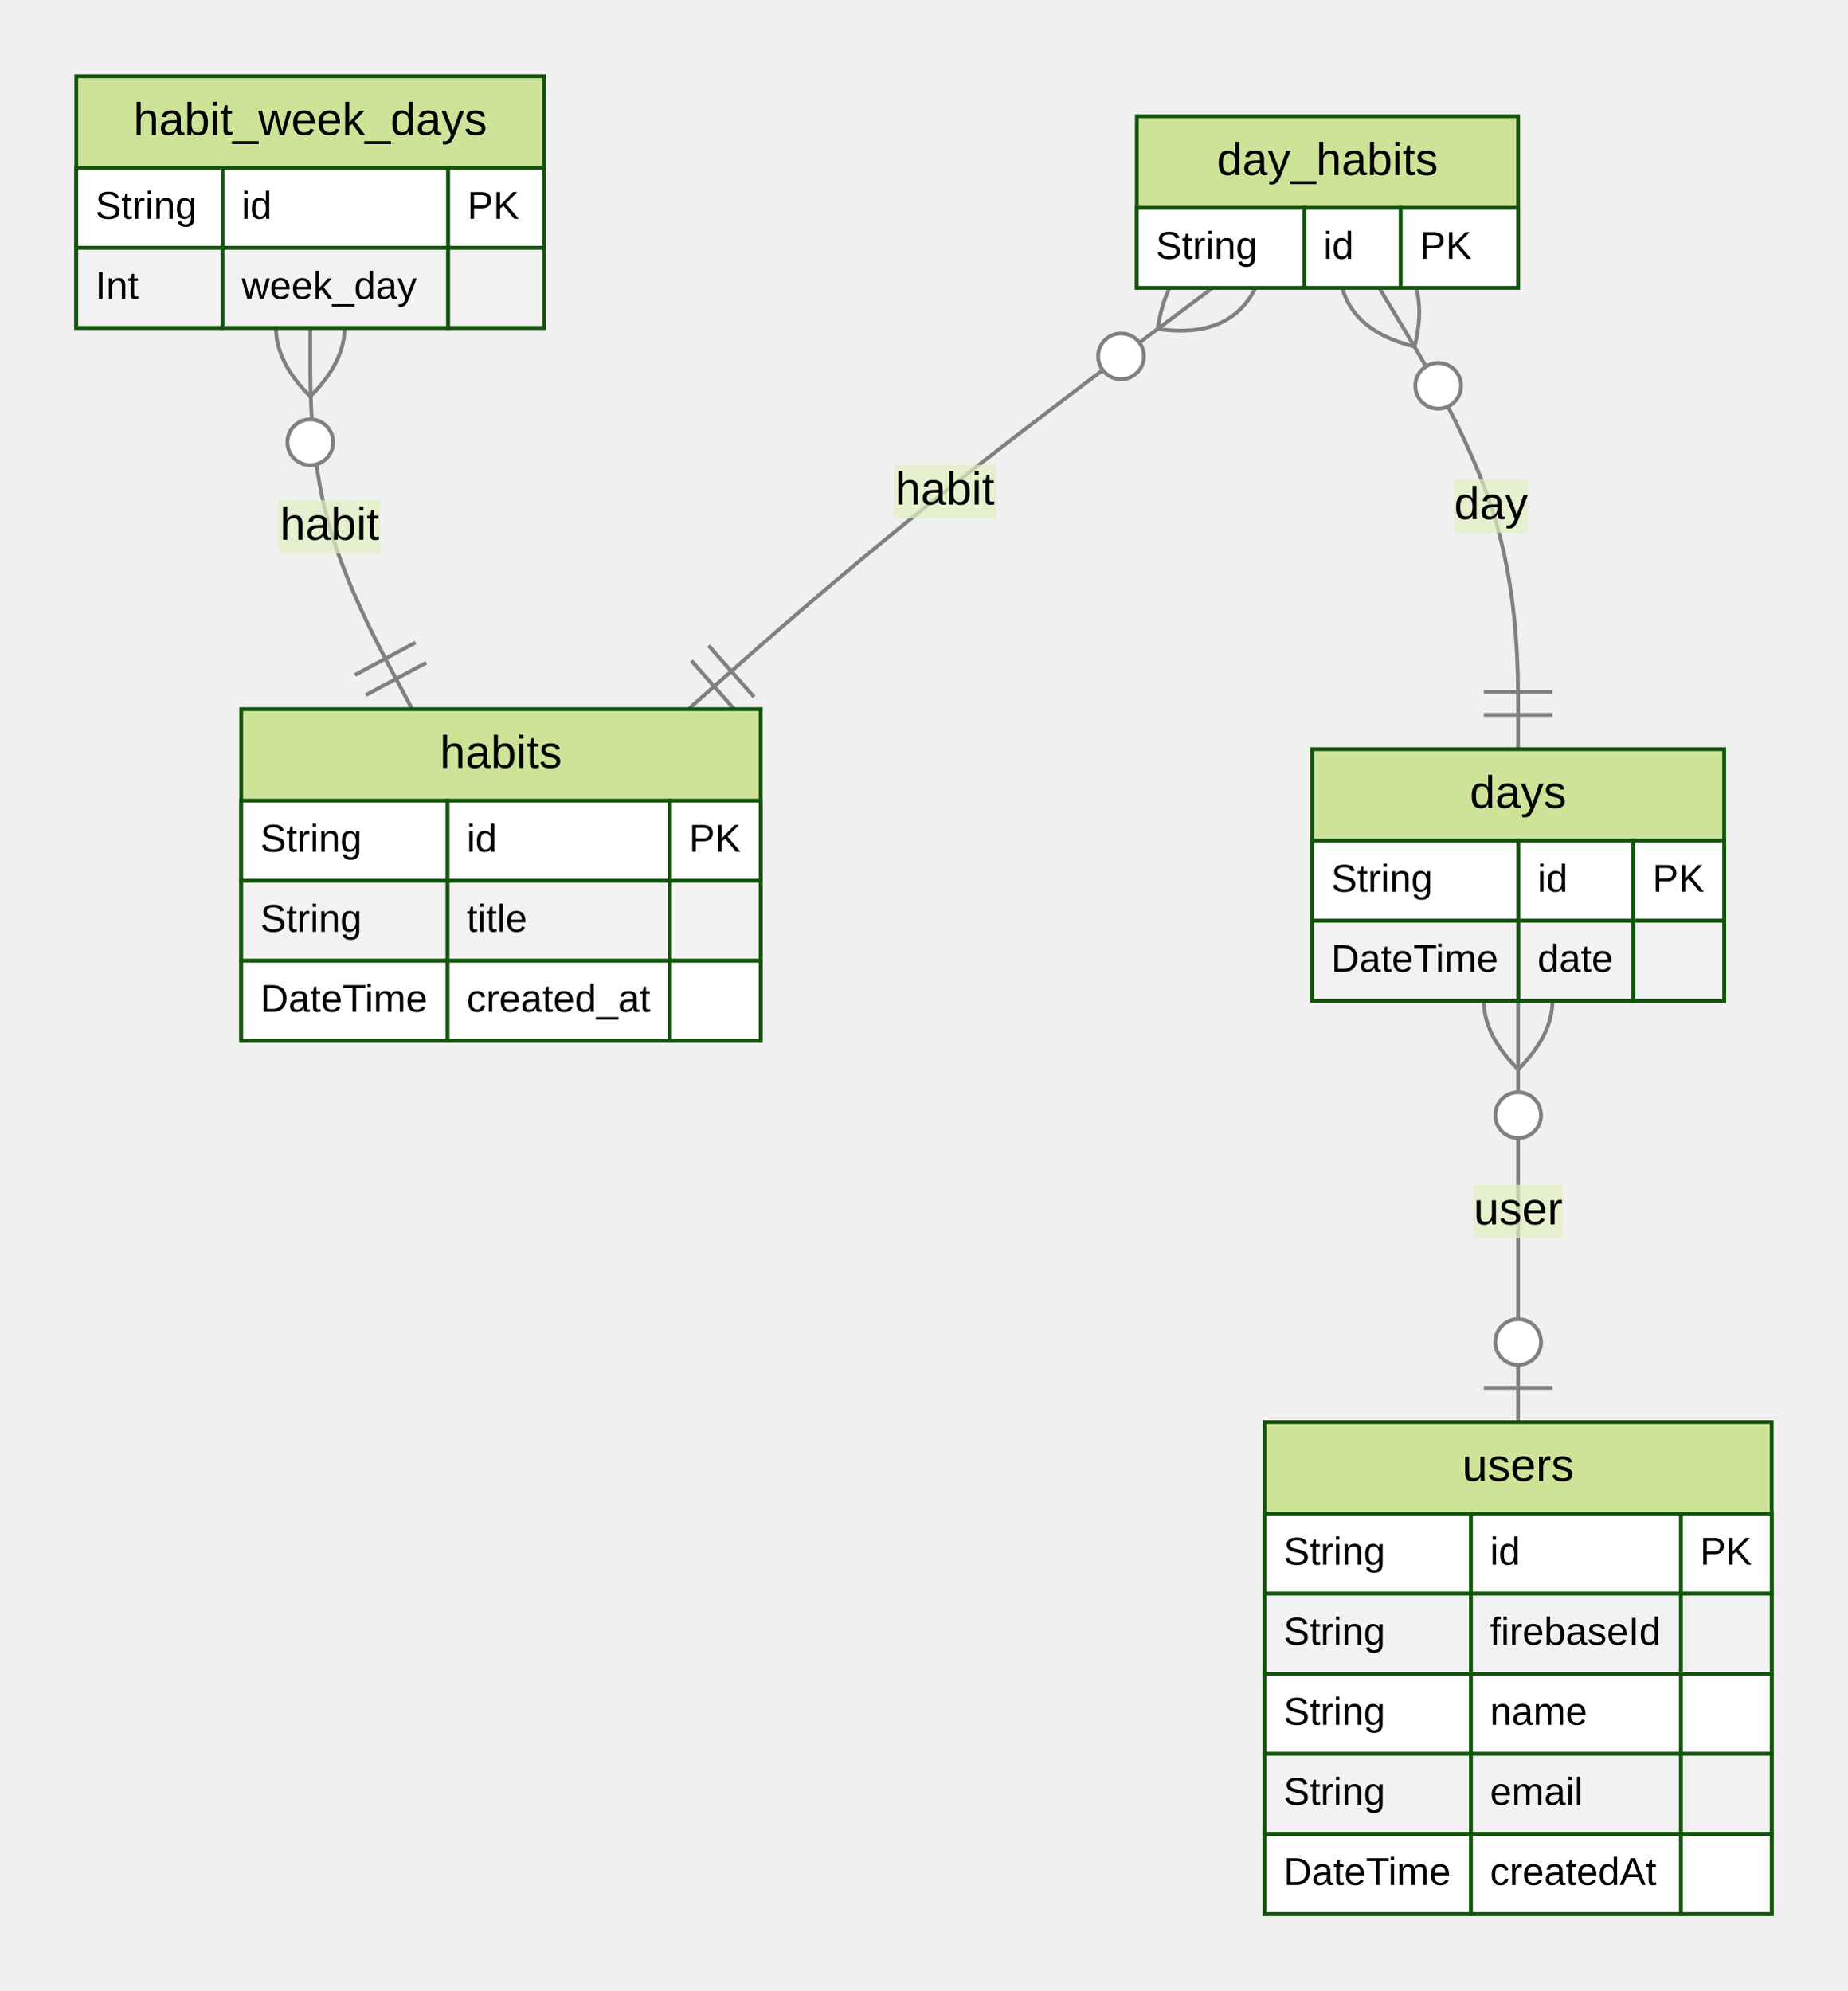
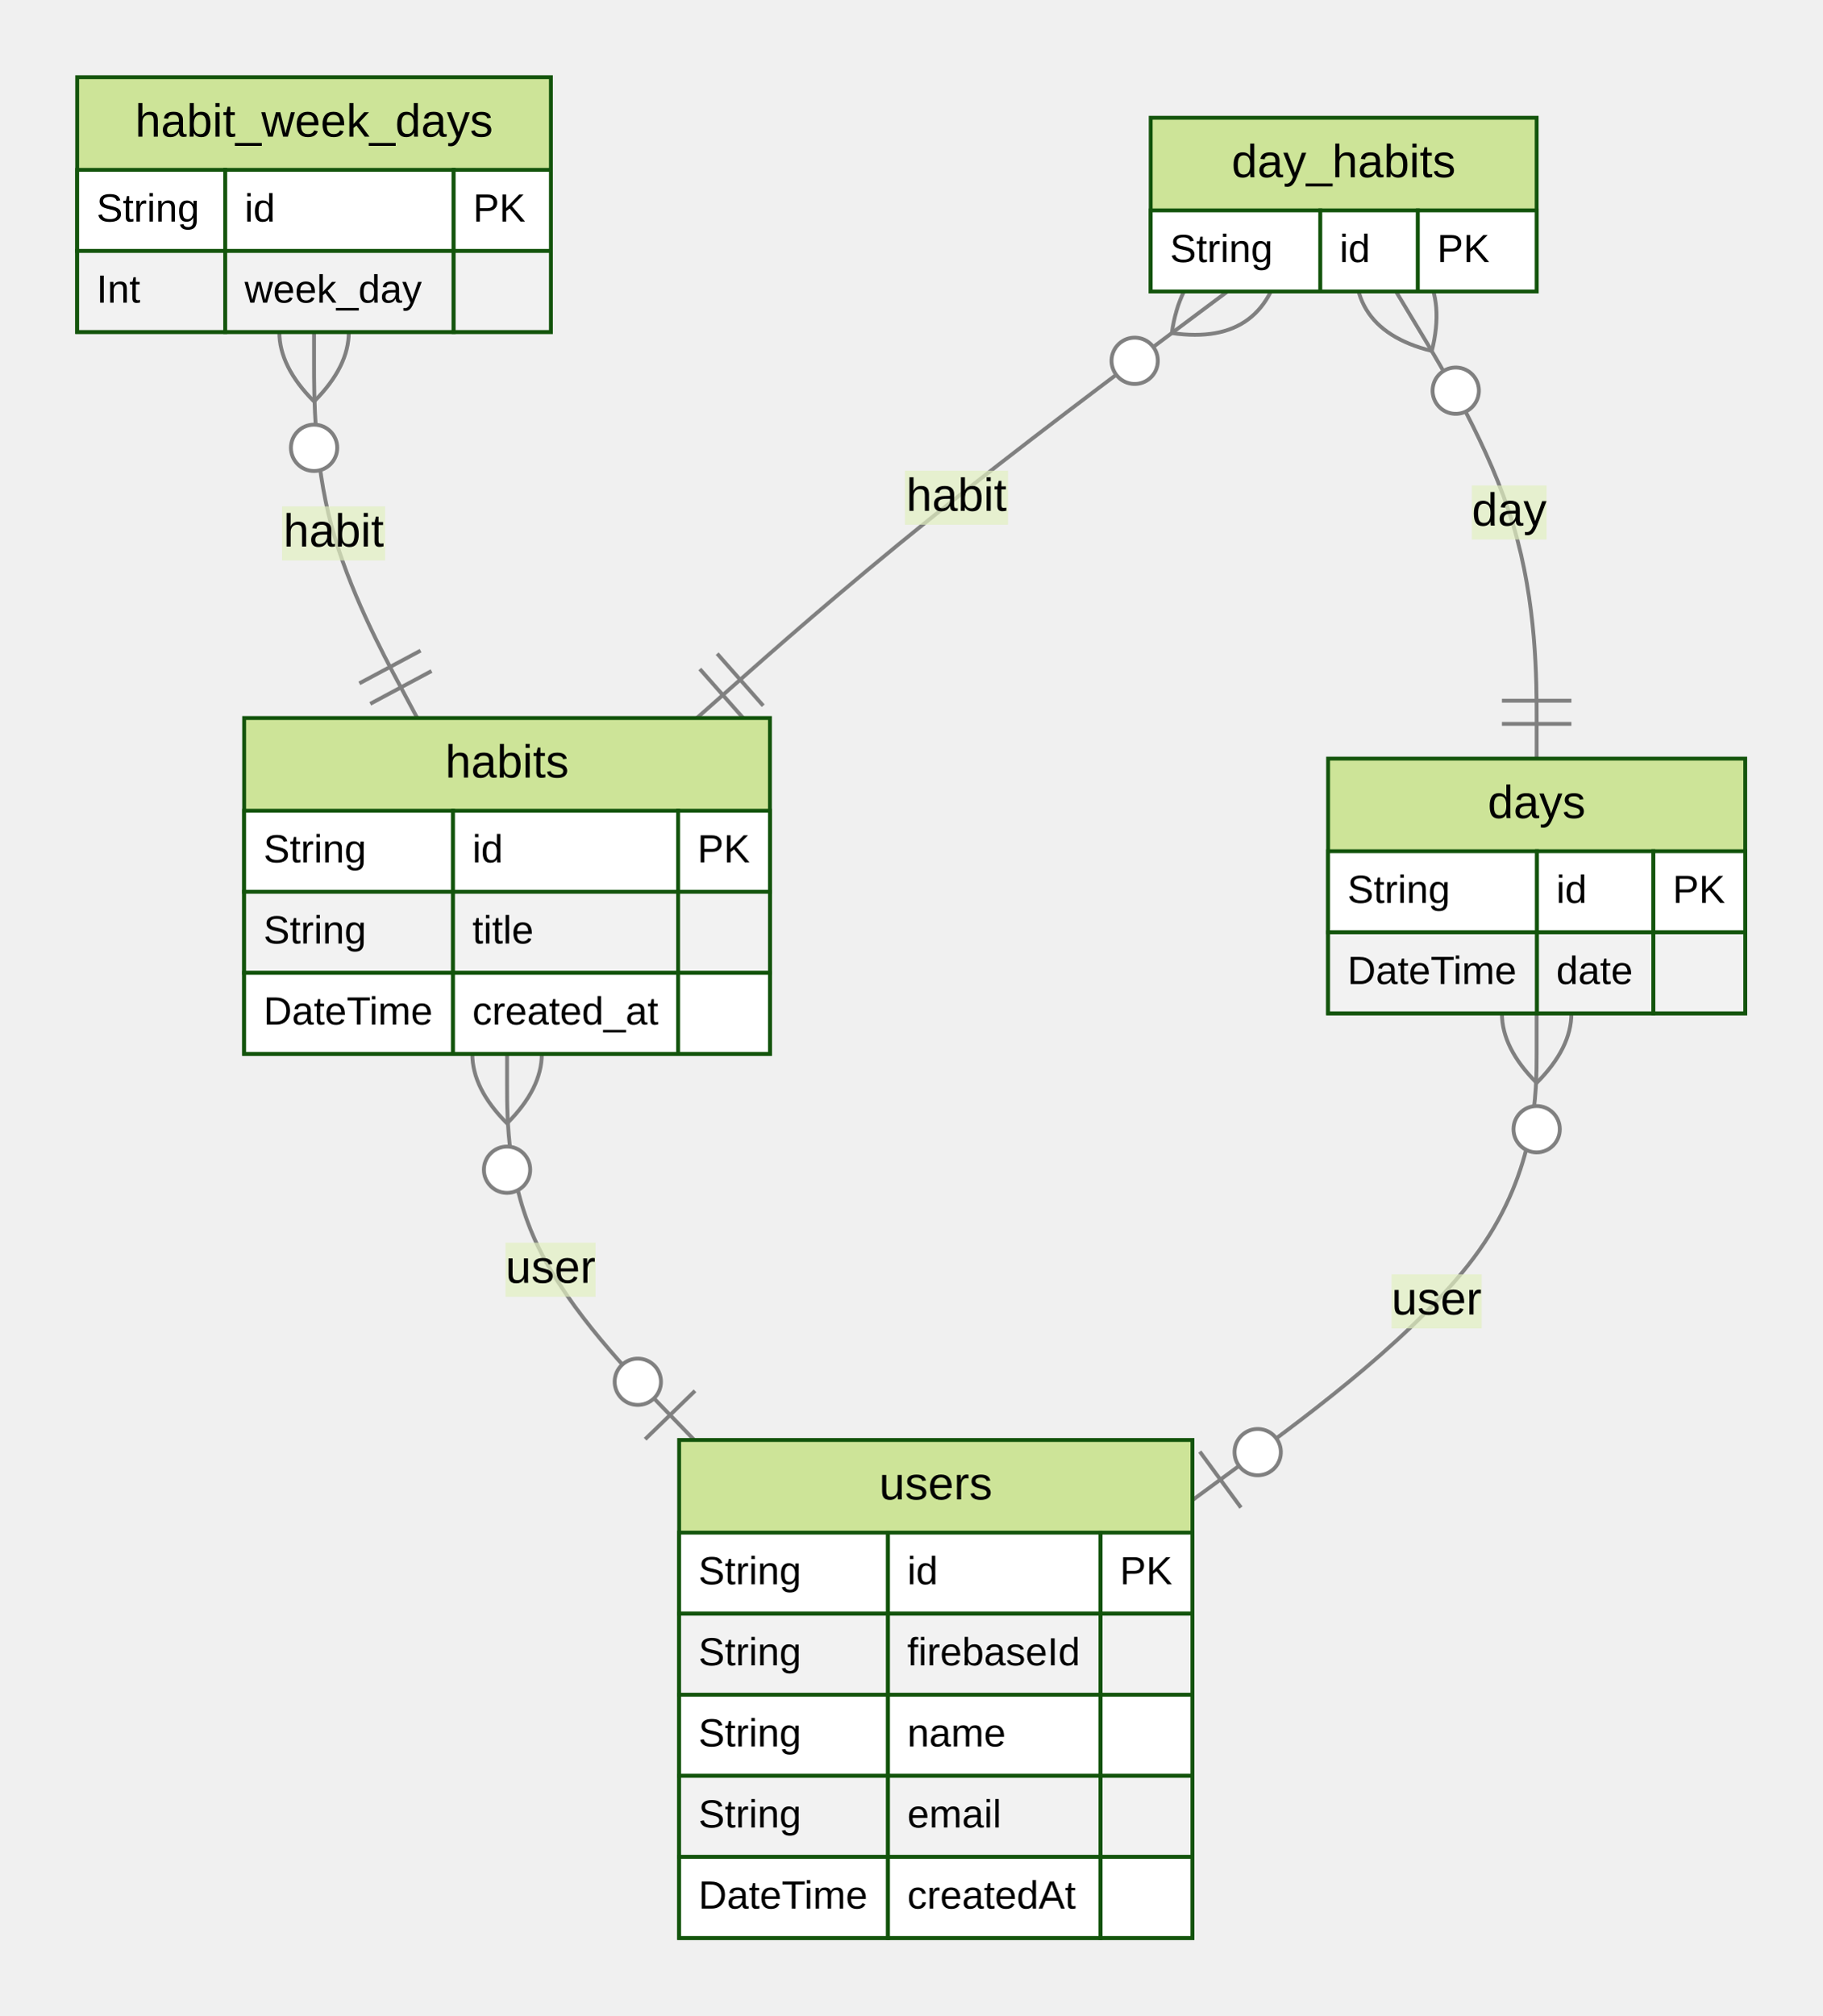
- <svg xmlns="http://www.w3.org/2000/svg" aria-roledescription="er" viewBox="0 0 484.614 522" style="max-width: 484.614px; background-color: white;" width="100%" id="mermaid-0">
+ <svg xmlns="http://www.w3.org/2000/svg" aria-roledescription="er" viewBox="0 0 472.158 522" style="max-width: 472.158px; background-color: white;" width="100%" id="mermaid-0">
  <style>#mermaid-0{font-family:"trebuchet ms",verdana,arial,sans-serif;font-size:16px;fill:#000000;}#mermaid-0 .error-icon{fill:#552222;}#mermaid-0 .error-text{fill:#552222;stroke:#552222;}#mermaid-0 .edge-thickness-normal{stroke-width:2px;}#mermaid-0 .edge-thickness-thick{stroke-width:3.5px;}#mermaid-0 .edge-pattern-solid{stroke-dasharray:0;}#mermaid-0 .edge-pattern-dashed{stroke-dasharray:3;}#mermaid-0 .edge-pattern-dotted{stroke-dasharray:2;}#mermaid-0 .marker{fill:#000000;stroke:#000000;}#mermaid-0 .marker.cross{stroke:#000000;}#mermaid-0 svg{font-family:"trebuchet ms",verdana,arial,sans-serif;font-size:16px;}#mermaid-0 .entityBox{fill:#cde498;stroke:#13540c;}#mermaid-0 .attributeBoxOdd{fill:#ffffff;stroke:#13540c;}#mermaid-0 .attributeBoxEven{fill:#f2f2f2;stroke:#13540c;}#mermaid-0 .relationshipLabelBox{fill:hsl(78.158, 58.462%, 84.51%);opacity:0.7;background-color:hsl(78.158, 58.462%, 84.51%);}#mermaid-0 .relationshipLabelBox rect{opacity:0.5;}#mermaid-0 .relationshipLine{stroke:#000000;}#mermaid-0 .entityTitleText{text-anchor:middle;font-size:18px;fill:#000000;}#mermaid-0 :root{--mermaid-font-family:"trebuchet ms",verdana,arial,sans-serif;}</style>
  <g />
  <defs>
    <marker orient="auto" markerHeight="18" markerWidth="18" refY="9" refX="0" id="ONLY_ONE_START">
      <path d="M9,0 L9,18 M15,0 L15,18" fill="none" stroke="gray" />
    </marker>
  </defs>
  <defs>
    <marker orient="auto" markerHeight="18" markerWidth="18" refY="9" refX="18" id="ONLY_ONE_END">
      <path d="M3,0 L3,18 M9,0 L9,18" fill="none" stroke="gray" />
    </marker>
  </defs>
  <defs>
    <marker orient="auto" markerHeight="18" markerWidth="30" refY="9" refX="0" id="ZERO_OR_ONE_START">
      <circle r="6" cy="9" cx="21" fill="white" stroke="gray" />
      <path d="M9,0 L9,18" fill="none" stroke="gray" />
    </marker>
  </defs>
  <defs>
    <marker orient="auto" markerHeight="18" markerWidth="30" refY="9" refX="30" id="ZERO_OR_ONE_END">
      <circle r="6" cy="9" cx="9" fill="white" stroke="gray" />
      <path d="M21,0 L21,18" fill="none" stroke="gray" />
    </marker>
  </defs>
  <defs>
    <marker orient="auto" markerHeight="36" markerWidth="45" refY="18" refX="18" id="ONE_OR_MORE_START">
      <path d="M0,18 Q 18,0 36,18 Q 18,36 0,18 M42,9 L42,27" fill="none" stroke="gray" />
    </marker>
  </defs>
  <defs>
    <marker orient="auto" markerHeight="36" markerWidth="45" refY="18" refX="27" id="ONE_OR_MORE_END">
      <path d="M3,9 L3,27 M9,18 Q27,0 45,18 Q27,36 9,18" fill="none" stroke="gray" />
    </marker>
  </defs>
  <defs>
    <marker orient="auto" markerHeight="36" markerWidth="57" refY="18" refX="18" id="ZERO_OR_MORE_START">
      <circle r="6" cy="18" cx="48" fill="white" stroke="gray" />
      <path d="M0,18 Q18,0 36,18 Q18,36 0,18" fill="none" stroke="gray" />
    </marker>
  </defs>
  <defs>
    <marker orient="auto" markerHeight="36" markerWidth="57" refY="18" refX="39" id="ZERO_OR_MORE_END">
      <circle r="6" cy="18" cx="9" fill="white" stroke="gray" />
      <path d="M21,18 Q39,0 57,18 Q39,36 21,18" fill="none" stroke="gray" />
    </marker>
  </defs>
+   <path style="stroke: gray; fill: none;" marker-start="url(#ZERO_OR_MORE_START)" marker-end="url(#ZERO_OR_ONE_END)" d="M131.367,273L131.367,281.333C131.367,289.667,131.367,306.333,139.451,323C147.535,339.667,163.703,356.333,171.787,364.667L179.87,373" class="er relationshipLine" />
  <path style="stroke: gray; fill: none;" marker-start="url(#ZERO_OR_MORE_START)" marker-end="url(#ONLY_ONE_END)" d="M81.367,86L81.367,94.333C81.367,102.667,81.367,119.333,85.824,136C90.28,152.667,99.192,169.333,103.649,177.667L108.105,186" class="er relationshipLine" />
-   <path style="stroke: gray; fill: none;" marker-start="url(#ZERO_OR_MORE_START)" marker-end="url(#ZERO_OR_ONE_END)" d="M398.123,262.5L398.123,272.583C398.123,282.667,398.123,302.833,398.123,321.25C398.123,339.667,398.123,356.333,398.123,364.667L398.123,373" class="er relationshipLine" />
+   <path style="stroke: gray; fill: none;" marker-start="url(#ZERO_OR_MORE_START)" marker-end="url(#ZERO_OR_ONE_END)" d="M398.123,262.5L398.123,272.583C398.123,282.667,398.123,302.833,383.258,323.85C368.392,344.866,338.661,366.732,323.796,377.665L308.93,388.598" class="er relationshipLine" />
  <path style="stroke: gray; fill: none;" marker-start="url(#ZERO_OR_MORE_START)" marker-end="url(#ONLY_ONE_END)" d="M361.677,75.5L367.752,85.583C373.826,95.667,385.975,115.833,392.049,136C398.123,156.167,398.123,176.333,398.123,186.417L398.123,196.5" class="er relationshipLine" />
  <path style="stroke: gray; fill: none;" marker-start="url(#ZERO_OR_MORE_START)" marker-end="url(#ONLY_ONE_END)" d="M318.013,75.5L304.519,85.583C291.026,95.667,264.038,115.833,241.125,134.25C218.212,152.667,199.374,169.333,189.955,177.667L180.535,186" class="er relationshipLine" />
-   <g transform="translate(331.6323,373 )" id="entity-users-1328d472-4719-4582-adce-c64e9531b0da">
+   <g transform="translate(175.9487,373 )" id="entity-users-0902f823-c126-4630-af84-f5f1fb3cb7ad">
    <rect height="129" width="132.982" y="0" x="0" class="er entityBox" />
-     <text style="dominant-baseline: middle; text-anchor: middle; font-size: 12px;" transform="translate(66.49088,12)" y="0" x="0" id="text-entity-users-1328d472-4719-4582-adce-c64e9531b0da" class="er entityLabel">users</text>
+     <text style="dominant-baseline: middle; text-anchor: middle; font-size: 12px;" transform="translate(66.49088,12)" y="0" x="0" id="text-entity-users-0902f823-c126-4630-af84-f5f1fb3cb7ad" class="er entityLabel">users</text>
    <rect height="21" width="54.113" y="24" x="0" class="er attributeBoxOdd" />
-     <text style="dominant-baseline: middle; font-size: 10.2px;" transform="translate(5,34.5)" y="0" x="0" id="text-entity-users-1328d472-4719-4582-adce-c64e9531b0da-attr-1-type" class="er entityLabel">String</text>
+     <text style="dominant-baseline: middle; font-size: 10.2px;" transform="translate(5,34.5)" y="0" x="0" id="text-entity-users-0902f823-c126-4630-af84-f5f1fb3cb7ad-attr-1-type" class="er entityLabel">String</text>
    <rect height="21" width="55.074" y="24" x="54.113" class="er attributeBoxOdd" />
-     <text style="dominant-baseline: middle; font-size: 10.2px;" transform="translate(59.11313,34.5)" y="0" x="0" id="text-entity-users-1328d472-4719-4582-adce-c64e9531b0da-attr-1-name" class="er entityLabel">id</text>
+     <text style="dominant-baseline: middle; font-size: 10.2px;" transform="translate(59.11313,34.5)" y="0" x="0" id="text-entity-users-0902f823-c126-4630-af84-f5f1fb3cb7ad-attr-1-name" class="er entityLabel">id</text>
    <rect height="21" width="23.795" y="24" x="109.187" class="er attributeBoxOdd" />
-     <text style="dominant-baseline: middle; font-size: 10.2px;" transform="translate(114.1868,34.5)" y="0" x="0" id="text-entity-users-1328d472-4719-4582-adce-c64e9531b0da-attr-1-key" class="er entityLabel">PK</text>
+     <text style="dominant-baseline: middle; font-size: 10.2px;" transform="translate(114.1868,34.5)" y="0" x="0" id="text-entity-users-0902f823-c126-4630-af84-f5f1fb3cb7ad-attr-1-key" class="er entityLabel">PK</text>
    <rect height="21" width="54.113" y="45" x="0" class="er attributeBoxEven" />
-     <text style="dominant-baseline: middle; font-size: 10.2px;" transform="translate(5,55.5)" y="0" x="0" id="text-entity-users-1328d472-4719-4582-adce-c64e9531b0da-attr-2-type" class="er entityLabel">String</text>
+     <text style="dominant-baseline: middle; font-size: 10.2px;" transform="translate(5,55.5)" y="0" x="0" id="text-entity-users-0902f823-c126-4630-af84-f5f1fb3cb7ad-attr-2-type" class="er entityLabel">String</text>
    <rect height="21" width="55.074" y="45" x="54.113" class="er attributeBoxEven" />
-     <text style="dominant-baseline: middle; font-size: 10.2px;" transform="translate(59.11313,55.5)" y="0" x="0" id="text-entity-users-1328d472-4719-4582-adce-c64e9531b0da-attr-2-name" class="er entityLabel">firebaseId</text>
+     <text style="dominant-baseline: middle; font-size: 10.2px;" transform="translate(59.11313,55.5)" y="0" x="0" id="text-entity-users-0902f823-c126-4630-af84-f5f1fb3cb7ad-attr-2-name" class="er entityLabel">firebaseId</text>
    <rect height="21" width="23.795" y="45" x="109.187" class="er attributeBoxEven" />
-     <text style="dominant-baseline: middle; font-size: 10.2px;" transform="translate(114.1868,55.5)" y="0" x="0" id="text-entity-users-1328d472-4719-4582-adce-c64e9531b0da-attr-2-key" class="er entityLabel" />
+     <text style="dominant-baseline: middle; font-size: 10.2px;" transform="translate(114.1868,55.5)" y="0" x="0" id="text-entity-users-0902f823-c126-4630-af84-f5f1fb3cb7ad-attr-2-key" class="er entityLabel" />
    <rect height="21" width="54.113" y="66" x="0" class="er attributeBoxOdd" />
-     <text style="dominant-baseline: middle; font-size: 10.2px;" transform="translate(5,76.5)" y="0" x="0" id="text-entity-users-1328d472-4719-4582-adce-c64e9531b0da-attr-3-type" class="er entityLabel">String</text>
+     <text style="dominant-baseline: middle; font-size: 10.2px;" transform="translate(5,76.5)" y="0" x="0" id="text-entity-users-0902f823-c126-4630-af84-f5f1fb3cb7ad-attr-3-type" class="er entityLabel">String</text>
    <rect height="21" width="55.074" y="66" x="54.113" class="er attributeBoxOdd" />
-     <text style="dominant-baseline: middle; font-size: 10.2px;" transform="translate(59.11313,76.5)" y="0" x="0" id="text-entity-users-1328d472-4719-4582-adce-c64e9531b0da-attr-3-name" class="er entityLabel">name</text>
+     <text style="dominant-baseline: middle; font-size: 10.2px;" transform="translate(59.11313,76.5)" y="0" x="0" id="text-entity-users-0902f823-c126-4630-af84-f5f1fb3cb7ad-attr-3-name" class="er entityLabel">name</text>
    <rect height="21" width="23.795" y="66" x="109.187" class="er attributeBoxOdd" />
-     <text style="dominant-baseline: middle; font-size: 10.2px;" transform="translate(114.1868,76.5)" y="0" x="0" id="text-entity-users-1328d472-4719-4582-adce-c64e9531b0da-attr-3-key" class="er entityLabel" />
+     <text style="dominant-baseline: middle; font-size: 10.2px;" transform="translate(114.1868,76.5)" y="0" x="0" id="text-entity-users-0902f823-c126-4630-af84-f5f1fb3cb7ad-attr-3-key" class="er entityLabel" />
    <rect height="21" width="54.113" y="87" x="0" class="er attributeBoxEven" />
-     <text style="dominant-baseline: middle; font-size: 10.2px;" transform="translate(5,97.5)" y="0" x="0" id="text-entity-users-1328d472-4719-4582-adce-c64e9531b0da-attr-4-type" class="er entityLabel">String</text>
+     <text style="dominant-baseline: middle; font-size: 10.2px;" transform="translate(5,97.5)" y="0" x="0" id="text-entity-users-0902f823-c126-4630-af84-f5f1fb3cb7ad-attr-4-type" class="er entityLabel">String</text>
    <rect height="21" width="55.074" y="87" x="54.113" class="er attributeBoxEven" />
-     <text style="dominant-baseline: middle; font-size: 10.2px;" transform="translate(59.11313,97.5)" y="0" x="0" id="text-entity-users-1328d472-4719-4582-adce-c64e9531b0da-attr-4-name" class="er entityLabel">email</text>
+     <text style="dominant-baseline: middle; font-size: 10.2px;" transform="translate(59.11313,97.5)" y="0" x="0" id="text-entity-users-0902f823-c126-4630-af84-f5f1fb3cb7ad-attr-4-name" class="er entityLabel">email</text>
    <rect height="21" width="23.795" y="87" x="109.187" class="er attributeBoxEven" />
-     <text style="dominant-baseline: middle; font-size: 10.2px;" transform="translate(114.1868,97.5)" y="0" x="0" id="text-entity-users-1328d472-4719-4582-adce-c64e9531b0da-attr-4-key" class="er entityLabel" />
+     <text style="dominant-baseline: middle; font-size: 10.2px;" transform="translate(114.1868,97.5)" y="0" x="0" id="text-entity-users-0902f823-c126-4630-af84-f5f1fb3cb7ad-attr-4-key" class="er entityLabel" />
    <rect height="21" width="54.113" y="108" x="0" class="er attributeBoxOdd" />
-     <text style="dominant-baseline: middle; font-size: 10.2px;" transform="translate(5,118.5)" y="0" x="0" id="text-entity-users-1328d472-4719-4582-adce-c64e9531b0da-attr-5-type" class="er entityLabel">DateTime</text>
+     <text style="dominant-baseline: middle; font-size: 10.2px;" transform="translate(5,118.5)" y="0" x="0" id="text-entity-users-0902f823-c126-4630-af84-f5f1fb3cb7ad-attr-5-type" class="er entityLabel">DateTime</text>
    <rect height="21" width="55.074" y="108" x="54.113" class="er attributeBoxOdd" />
-     <text style="dominant-baseline: middle; font-size: 10.2px;" transform="translate(59.11313,118.5)" y="0" x="0" id="text-entity-users-1328d472-4719-4582-adce-c64e9531b0da-attr-5-name" class="er entityLabel">createdAt</text>
+     <text style="dominant-baseline: middle; font-size: 10.2px;" transform="translate(59.11313,118.5)" y="0" x="0" id="text-entity-users-0902f823-c126-4630-af84-f5f1fb3cb7ad-attr-5-name" class="er entityLabel">createdAt</text>
    <rect height="21" width="23.795" y="108" x="109.187" class="er attributeBoxOdd" />
-     <text style="dominant-baseline: middle; font-size: 10.2px;" transform="translate(114.1868,118.5)" y="0" x="0" id="text-entity-users-1328d472-4719-4582-adce-c64e9531b0da-attr-5-key" class="er entityLabel" />
+     <text style="dominant-baseline: middle; font-size: 10.2px;" transform="translate(114.1868,118.5)" y="0" x="0" id="text-entity-users-0902f823-c126-4630-af84-f5f1fb3cb7ad-attr-5-key" class="er entityLabel" />
  </g>
-   <g transform="translate(63.25739,186 )" id="entity-habits-8d9d45af-a125-4930-b0b7-a90076d6720d">
+   <g transform="translate(63.25739,186 )" id="entity-habits-6f851647-7789-40b1-ba65-da3f9031dc7c">
    <rect height="87" width="136.22" y="0" x="0" class="er entityBox" />
-     <text style="dominant-baseline: middle; text-anchor: middle; font-size: 12px;" transform="translate(68.1098,12)" y="0" x="0" id="text-entity-habits-8d9d45af-a125-4930-b0b7-a90076d6720d" class="er entityLabel">habits</text>
+     <text style="dominant-baseline: middle; text-anchor: middle; font-size: 12px;" transform="translate(68.1098,12)" y="0" x="0" id="text-entity-habits-6f851647-7789-40b1-ba65-da3f9031dc7c" class="er entityLabel">habits</text>
    <rect height="21" width="54.113" y="24" x="0" class="er attributeBoxOdd" />
-     <text style="dominant-baseline: middle; font-size: 10.2px;" transform="translate(5,34.5)" y="0" x="0" id="text-entity-habits-8d9d45af-a125-4930-b0b7-a90076d6720d-attr-1-type" class="er entityLabel">String</text>
+     <text style="dominant-baseline: middle; font-size: 10.2px;" transform="translate(5,34.5)" y="0" x="0" id="text-entity-habits-6f851647-7789-40b1-ba65-da3f9031dc7c-attr-1-type" class="er entityLabel">String</text>
    <rect height="21" width="58.311" y="24" x="54.113" class="er attributeBoxOdd" />
-     <text style="dominant-baseline: middle; font-size: 10.2px;" transform="translate(59.11313,34.5)" y="0" x="0" id="text-entity-habits-8d9d45af-a125-4930-b0b7-a90076d6720d-attr-1-name" class="er entityLabel">id</text>
+     <text style="dominant-baseline: middle; font-size: 10.2px;" transform="translate(59.11313,34.5)" y="0" x="0" id="text-entity-habits-6f851647-7789-40b1-ba65-da3f9031dc7c-attr-1-name" class="er entityLabel">id</text>
    <rect height="21" width="23.795" y="24" x="112.425" class="er attributeBoxOdd" />
-     <text style="dominant-baseline: middle; font-size: 10.2px;" transform="translate(117.4246,34.5)" y="0" x="0" id="text-entity-habits-8d9d45af-a125-4930-b0b7-a90076d6720d-attr-1-key" class="er entityLabel">PK</text>
+     <text style="dominant-baseline: middle; font-size: 10.2px;" transform="translate(117.4246,34.5)" y="0" x="0" id="text-entity-habits-6f851647-7789-40b1-ba65-da3f9031dc7c-attr-1-key" class="er entityLabel">PK</text>
    <rect height="21" width="54.113" y="45" x="0" class="er attributeBoxEven" />
-     <text style="dominant-baseline: middle; font-size: 10.2px;" transform="translate(5,55.5)" y="0" x="0" id="text-entity-habits-8d9d45af-a125-4930-b0b7-a90076d6720d-attr-2-type" class="er entityLabel">String</text>
+     <text style="dominant-baseline: middle; font-size: 10.2px;" transform="translate(5,55.5)" y="0" x="0" id="text-entity-habits-6f851647-7789-40b1-ba65-da3f9031dc7c-attr-2-type" class="er entityLabel">String</text>
    <rect height="21" width="58.311" y="45" x="54.113" class="er attributeBoxEven" />
-     <text style="dominant-baseline: middle; font-size: 10.2px;" transform="translate(59.11313,55.5)" y="0" x="0" id="text-entity-habits-8d9d45af-a125-4930-b0b7-a90076d6720d-attr-2-name" class="er entityLabel">title</text>
+     <text style="dominant-baseline: middle; font-size: 10.2px;" transform="translate(59.11313,55.5)" y="0" x="0" id="text-entity-habits-6f851647-7789-40b1-ba65-da3f9031dc7c-attr-2-name" class="er entityLabel">title</text>
    <rect height="21" width="23.795" y="45" x="112.425" class="er attributeBoxEven" />
-     <text style="dominant-baseline: middle; font-size: 10.2px;" transform="translate(117.4246,55.5)" y="0" x="0" id="text-entity-habits-8d9d45af-a125-4930-b0b7-a90076d6720d-attr-2-key" class="er entityLabel" />
+     <text style="dominant-baseline: middle; font-size: 10.2px;" transform="translate(117.4246,55.5)" y="0" x="0" id="text-entity-habits-6f851647-7789-40b1-ba65-da3f9031dc7c-attr-2-key" class="er entityLabel" />
    <rect height="21" width="54.113" y="66" x="0" class="er attributeBoxOdd" />
-     <text style="dominant-baseline: middle; font-size: 10.2px;" transform="translate(5,76.5)" y="0" x="0" id="text-entity-habits-8d9d45af-a125-4930-b0b7-a90076d6720d-attr-3-type" class="er entityLabel">DateTime</text>
+     <text style="dominant-baseline: middle; font-size: 10.2px;" transform="translate(5,76.5)" y="0" x="0" id="text-entity-habits-6f851647-7789-40b1-ba65-da3f9031dc7c-attr-3-type" class="er entityLabel">DateTime</text>
    <rect height="21" width="58.311" y="66" x="54.113" class="er attributeBoxOdd" />
-     <text style="dominant-baseline: middle; font-size: 10.2px;" transform="translate(59.11313,76.5)" y="0" x="0" id="text-entity-habits-8d9d45af-a125-4930-b0b7-a90076d6720d-attr-3-name" class="er entityLabel">created_at</text>
+     <text style="dominant-baseline: middle; font-size: 10.2px;" transform="translate(59.11313,76.5)" y="0" x="0" id="text-entity-habits-6f851647-7789-40b1-ba65-da3f9031dc7c-attr-3-name" class="er entityLabel">created_at</text>
    <rect height="21" width="23.795" y="66" x="112.425" class="er attributeBoxOdd" />
-     <text style="dominant-baseline: middle; font-size: 10.2px;" transform="translate(117.4246,76.5)" y="0" x="0" id="text-entity-habits-8d9d45af-a125-4930-b0b7-a90076d6720d-attr-3-key" class="er entityLabel" />
+     <text style="dominant-baseline: middle; font-size: 10.2px;" transform="translate(117.4246,76.5)" y="0" x="0" id="text-entity-habits-6f851647-7789-40b1-ba65-da3f9031dc7c-attr-3-key" class="er entityLabel" />
  </g>
-   <g transform="translate(20,20 )" id="entity-habitweekdays-aedddddb-8c7e-4f3b-b53e-1c223f693fc5">
+   <g transform="translate(20,20 )" id="entity-habitweekdays-692e1fb4-b066-46e6-b3ba-943a14de896e">
    <rect height="66" width="122.734" y="0" x="0" class="er entityBox" />
-     <text style="dominant-baseline: middle; text-anchor: middle; font-size: 12px;" transform="translate(61.36719,12)" y="0" x="0" id="text-entity-habitweekdays-aedddddb-8c7e-4f3b-b53e-1c223f693fc5" class="er entityLabel">habit_week_days</text>
+     <text style="dominant-baseline: middle; text-anchor: middle; font-size: 12px;" transform="translate(61.36719,12)" y="0" x="0" id="text-entity-habitweekdays-692e1fb4-b066-46e6-b3ba-943a14de896e" class="er entityLabel">habit_week_days</text>
    <rect height="21" width="38.351" y="24" x="0" class="er attributeBoxOdd" />
-     <text style="dominant-baseline: middle; font-size: 10.2px;" transform="translate(5,34.5)" y="0" x="0" id="text-entity-habitweekdays-aedddddb-8c7e-4f3b-b53e-1c223f693fc5-attr-1-type" class="er entityLabel">String</text>
+     <text style="dominant-baseline: middle; font-size: 10.2px;" transform="translate(5,34.5)" y="0" x="0" id="text-entity-habitweekdays-692e1fb4-b066-46e6-b3ba-943a14de896e-attr-1-type" class="er entityLabel">String</text>
    <rect height="21" width="59.184" y="24" x="38.351" class="er attributeBoxOdd" />
-     <text style="dominant-baseline: middle; font-size: 10.2px;" transform="translate(43.35122,34.5)" y="0" x="0" id="text-entity-habitweekdays-aedddddb-8c7e-4f3b-b53e-1c223f693fc5-attr-1-name" class="er entityLabel">id</text>
+     <text style="dominant-baseline: middle; font-size: 10.2px;" transform="translate(43.35122,34.5)" y="0" x="0" id="text-entity-habitweekdays-692e1fb4-b066-46e6-b3ba-943a14de896e-attr-1-name" class="er entityLabel">id</text>
    <rect height="21" width="25.199" y="24" x="97.535" class="er attributeBoxOdd" />
-     <text style="dominant-baseline: middle; font-size: 10.2px;" transform="translate(102.5352,34.5)" y="0" x="0" id="text-entity-habitweekdays-aedddddb-8c7e-4f3b-b53e-1c223f693fc5-attr-1-key" class="er entityLabel">PK</text>
+     <text style="dominant-baseline: middle; font-size: 10.2px;" transform="translate(102.5352,34.5)" y="0" x="0" id="text-entity-habitweekdays-692e1fb4-b066-46e6-b3ba-943a14de896e-attr-1-key" class="er entityLabel">PK</text>
    <rect height="21" width="38.351" y="45" x="0" class="er attributeBoxEven" />
-     <text style="dominant-baseline: middle; font-size: 10.2px;" transform="translate(5,55.5)" y="0" x="0" id="text-entity-habitweekdays-aedddddb-8c7e-4f3b-b53e-1c223f693fc5-attr-2-type" class="er entityLabel">Int</text>
+     <text style="dominant-baseline: middle; font-size: 10.2px;" transform="translate(5,55.5)" y="0" x="0" id="text-entity-habitweekdays-692e1fb4-b066-46e6-b3ba-943a14de896e-attr-2-type" class="er entityLabel">Int</text>
    <rect height="21" width="59.184" y="45" x="38.351" class="er attributeBoxEven" />
-     <text style="dominant-baseline: middle; font-size: 10.2px;" transform="translate(43.35122,55.5)" y="0" x="0" id="text-entity-habitweekdays-aedddddb-8c7e-4f3b-b53e-1c223f693fc5-attr-2-name" class="er entityLabel">week_day</text>
+     <text style="dominant-baseline: middle; font-size: 10.2px;" transform="translate(43.35122,55.5)" y="0" x="0" id="text-entity-habitweekdays-692e1fb4-b066-46e6-b3ba-943a14de896e-attr-2-name" class="er entityLabel">week_day</text>
    <rect height="21" width="25.199" y="45" x="97.535" class="er attributeBoxEven" />
-     <text style="dominant-baseline: middle; font-size: 10.2px;" transform="translate(102.5352,55.5)" y="0" x="0" id="text-entity-habitweekdays-aedddddb-8c7e-4f3b-b53e-1c223f693fc5-attr-2-key" class="er entityLabel" />
+     <text style="dominant-baseline: middle; font-size: 10.2px;" transform="translate(102.5352,55.5)" y="0" x="0" id="text-entity-habitweekdays-692e1fb4-b066-46e6-b3ba-943a14de896e-attr-2-key" class="er entityLabel" />
  </g>
-   <g transform="translate(344.0882,196.5 )" id="entity-days-ca74dabe-6de7-4231-8cde-82d1aa967fc9">
+   <g transform="translate(344.0882,196.5 )" id="entity-days-0f16c951-3129-40a6-a567-3f9ca06f0942">
    <rect height="66" width="108.07" y="0" x="0" class="er entityBox" />
-     <text style="dominant-baseline: middle; text-anchor: middle; font-size: 12px;" transform="translate(54.03506,12)" y="0" x="0" id="text-entity-days-ca74dabe-6de7-4231-8cde-82d1aa967fc9" class="er entityLabel">days</text>
+     <text style="dominant-baseline: middle; text-anchor: middle; font-size: 12px;" transform="translate(54.03506,12)" y="0" x="0" id="text-entity-days-0f16c951-3129-40a6-a567-3f9ca06f0942" class="er entityLabel">days</text>
    <rect height="21" width="54.113" y="24" x="0" class="er attributeBoxOdd" />
-     <text style="dominant-baseline: middle; font-size: 10.2px;" transform="translate(5,34.5)" y="0" x="0" id="text-entity-days-ca74dabe-6de7-4231-8cde-82d1aa967fc9-attr-1-type" class="er entityLabel">String</text>
+     <text style="dominant-baseline: middle; font-size: 10.2px;" transform="translate(5,34.5)" y="0" x="0" id="text-entity-days-0f16c951-3129-40a6-a567-3f9ca06f0942-attr-1-type" class="er entityLabel">String</text>
    <rect height="21" width="30.162" y="24" x="54.113" class="er attributeBoxOdd" />
-     <text style="dominant-baseline: middle; font-size: 10.2px;" transform="translate(59.11313,34.5)" y="0" x="0" id="text-entity-days-ca74dabe-6de7-4231-8cde-82d1aa967fc9-attr-1-name" class="er entityLabel">id</text>
+     <text style="dominant-baseline: middle; font-size: 10.2px;" transform="translate(59.11313,34.5)" y="0" x="0" id="text-entity-days-0f16c951-3129-40a6-a567-3f9ca06f0942-attr-1-name" class="er entityLabel">id</text>
    <rect height="21" width="23.795" y="24" x="84.275" class="er attributeBoxOdd" />
-     <text style="dominant-baseline: middle; font-size: 10.2px;" transform="translate(89.27515,34.5)" y="0" x="0" id="text-entity-days-ca74dabe-6de7-4231-8cde-82d1aa967fc9-attr-1-key" class="er entityLabel">PK</text>
+     <text style="dominant-baseline: middle; font-size: 10.2px;" transform="translate(89.27515,34.5)" y="0" x="0" id="text-entity-days-0f16c951-3129-40a6-a567-3f9ca06f0942-attr-1-key" class="er entityLabel">PK</text>
    <rect height="21" width="54.113" y="45" x="0" class="er attributeBoxEven" />
-     <text style="dominant-baseline: middle; font-size: 10.2px;" transform="translate(5,55.5)" y="0" x="0" id="text-entity-days-ca74dabe-6de7-4231-8cde-82d1aa967fc9-attr-2-type" class="er entityLabel">DateTime</text>
+     <text style="dominant-baseline: middle; font-size: 10.2px;" transform="translate(5,55.5)" y="0" x="0" id="text-entity-days-0f16c951-3129-40a6-a567-3f9ca06f0942-attr-2-type" class="er entityLabel">DateTime</text>
    <rect height="21" width="30.162" y="45" x="54.113" class="er attributeBoxEven" />
-     <text style="dominant-baseline: middle; font-size: 10.2px;" transform="translate(59.11313,55.5)" y="0" x="0" id="text-entity-days-ca74dabe-6de7-4231-8cde-82d1aa967fc9-attr-2-name" class="er entityLabel">date</text>
+     <text style="dominant-baseline: middle; font-size: 10.2px;" transform="translate(59.11313,55.5)" y="0" x="0" id="text-entity-days-0f16c951-3129-40a6-a567-3f9ca06f0942-attr-2-name" class="er entityLabel">date</text>
    <rect height="21" width="23.795" y="45" x="84.275" class="er attributeBoxEven" />
-     <text style="dominant-baseline: middle; font-size: 10.2px;" transform="translate(89.27515,55.5)" y="0" x="0" id="text-entity-days-ca74dabe-6de7-4231-8cde-82d1aa967fc9-attr-2-key" class="er entityLabel" />
+     <text style="dominant-baseline: middle; font-size: 10.2px;" transform="translate(89.27515,55.5)" y="0" x="0" id="text-entity-days-0f16c951-3129-40a6-a567-3f9ca06f0942-attr-2-key" class="er entityLabel" />
  </g>
-   <g transform="translate(298.1232,30.5 )" id="entity-dayhabits-f3d411f3-6c4f-4d40-beb8-bd9c24aa09ef">
+   <g transform="translate(298.1232,30.5 )" id="entity-dayhabits-261d8a94-b290-452d-9a79-6c305278acbe">
    <rect height="45" width="100" y="0" x="0" class="er entityBox" />
-     <text style="dominant-baseline: middle; text-anchor: middle; font-size: 12px;" transform="translate(50,12)" y="0" x="0" id="text-entity-dayhabits-f3d411f3-6c4f-4d40-beb8-bd9c24aa09ef" class="er entityLabel">day_habits</text>
+     <text style="dominant-baseline: middle; text-anchor: middle; font-size: 12px;" transform="translate(50,12)" y="0" x="0" id="text-entity-dayhabits-261d8a94-b290-452d-9a79-6c305278acbe" class="er entityLabel">day_habits</text>
    <rect height="21" width="43.945" y="24" x="0" class="er attributeBoxOdd" />
-     <text style="dominant-baseline: middle; font-size: 10.2px;" transform="translate(5,34.5)" y="0" x="0" id="text-entity-dayhabits-f3d411f3-6c4f-4d40-beb8-bd9c24aa09ef-attr-1-type" class="er entityLabel">String</text>
+     <text style="dominant-baseline: middle; font-size: 10.2px;" transform="translate(5,34.5)" y="0" x="0" id="text-entity-dayhabits-261d8a94-b290-452d-9a79-6c305278acbe-attr-1-type" class="er entityLabel">String</text>
    <rect height="21" width="25.262" y="24" x="43.945" class="er attributeBoxOdd" />
-     <text style="dominant-baseline: middle; font-size: 10.2px;" transform="translate(48.94526,34.5)" y="0" x="0" id="text-entity-dayhabits-f3d411f3-6c4f-4d40-beb8-bd9c24aa09ef-attr-1-name" class="er entityLabel">id</text>
+     <text style="dominant-baseline: middle; font-size: 10.2px;" transform="translate(48.94526,34.5)" y="0" x="0" id="text-entity-dayhabits-261d8a94-b290-452d-9a79-6c305278acbe-attr-1-name" class="er entityLabel">id</text>
    <rect height="21" width="30.793" y="24" x="69.207" class="er attributeBoxOdd" />
-     <text style="dominant-baseline: middle; font-size: 10.2px;" transform="translate(74.20681,34.5)" y="0" x="0" id="text-entity-dayhabits-f3d411f3-6c4f-4d40-beb8-bd9c24aa09ef-attr-1-key" class="er entityLabel">PK</text>
+     <text style="dominant-baseline: middle; font-size: 10.2px;" transform="translate(74.20681,34.5)" y="0" x="0" id="text-entity-dayhabits-261d8a94-b290-452d-9a79-6c305278acbe-attr-1-key" class="er entityLabel">PK</text>
  </g>
+   <rect height="14" width="23.348" y="321.894" x="130.955" class="er relationshipLabelBox" />
+   <text style="text-anchor: middle; dominant-baseline: middle; font-size: 12px;" y="328.894" x="142.629" id="rel1" class="er relationshipLabel">user</text>
  <rect height="14" width="26.688" y="131.171" x="73.085" class="er relationshipLabelBox" />
-   <text style="text-anchor: middle; dominant-baseline: middle; font-size: 12px;" y="138.171" x="86.429" id="rel1" class="er relationshipLabel">habit</text>
-   <rect height="14" width="23.348" y="310.75" x="386.449" class="er relationshipLabelBox" />
-   <text style="text-anchor: middle; dominant-baseline: middle; font-size: 12px;" y="317.75" x="398.123" id="rel2" class="er relationshipLabel">user</text>
+   <text style="text-anchor: middle; dominant-baseline: middle; font-size: 12px;" y="138.171" x="86.429" id="rel2" class="er relationshipLabel">habit</text>
+   <rect height="14" width="23.348" y="330.094" x="360.526" class="er relationshipLabelBox" />
+   <text style="text-anchor: middle; dominant-baseline: middle; font-size: 12px;" y="337.094" x="372.2" id="rel3" class="er relationshipLabel">user</text>
  <rect height="14" width="19.359" y="125.746" x="381.338" class="er relationshipLabelBox" />
-   <text style="text-anchor: middle; dominant-baseline: middle; font-size: 12px;" y="132.746" x="391.017" id="rel3" class="er relationshipLabel">day</text>
+   <text style="text-anchor: middle; dominant-baseline: middle; font-size: 12px;" y="132.746" x="391.017" id="rel4" class="er relationshipLabel">day</text>
  <rect height="14" width="26.688" y="121.925" x="234.457" class="er relationshipLabelBox" />
-   <text style="text-anchor: middle; dominant-baseline: middle; font-size: 12px;" y="128.925" x="247.801" id="rel4" class="er relationshipLabel">habit</text>
+   <text style="text-anchor: middle; dominant-baseline: middle; font-size: 12px;" y="128.925" x="247.801" id="rel5" class="er relationshipLabel">habit</text>
</svg>
